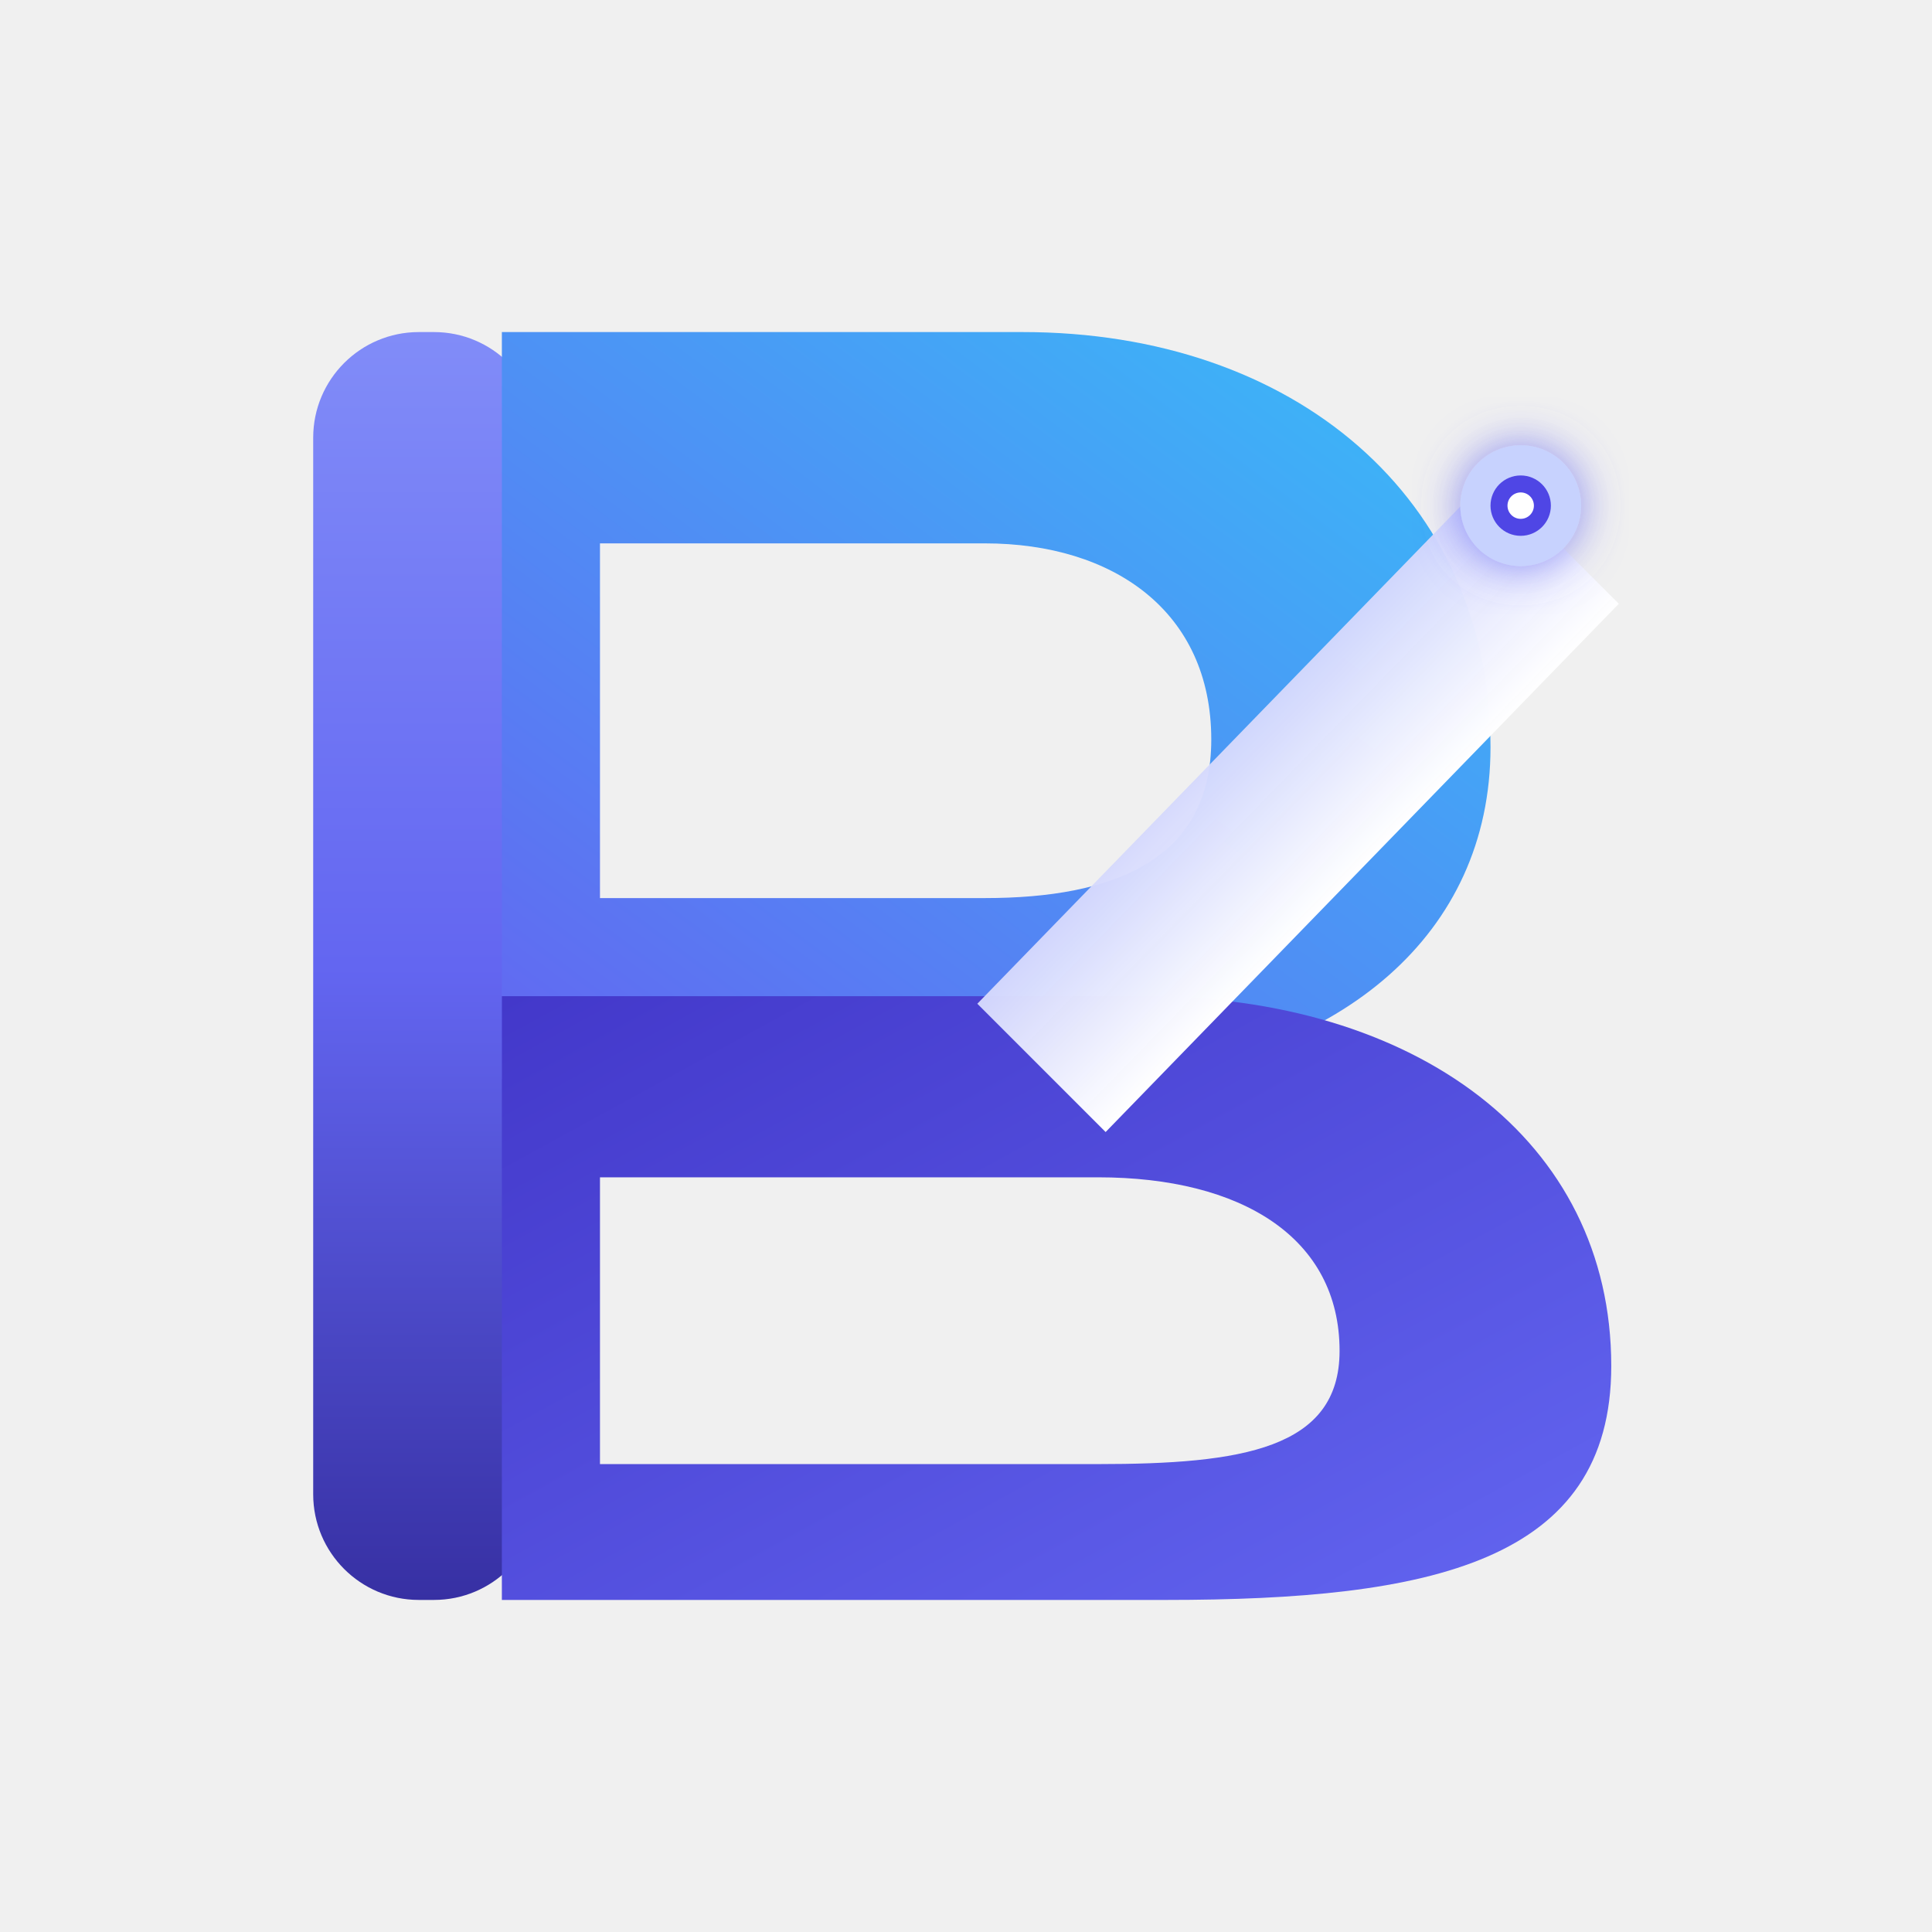
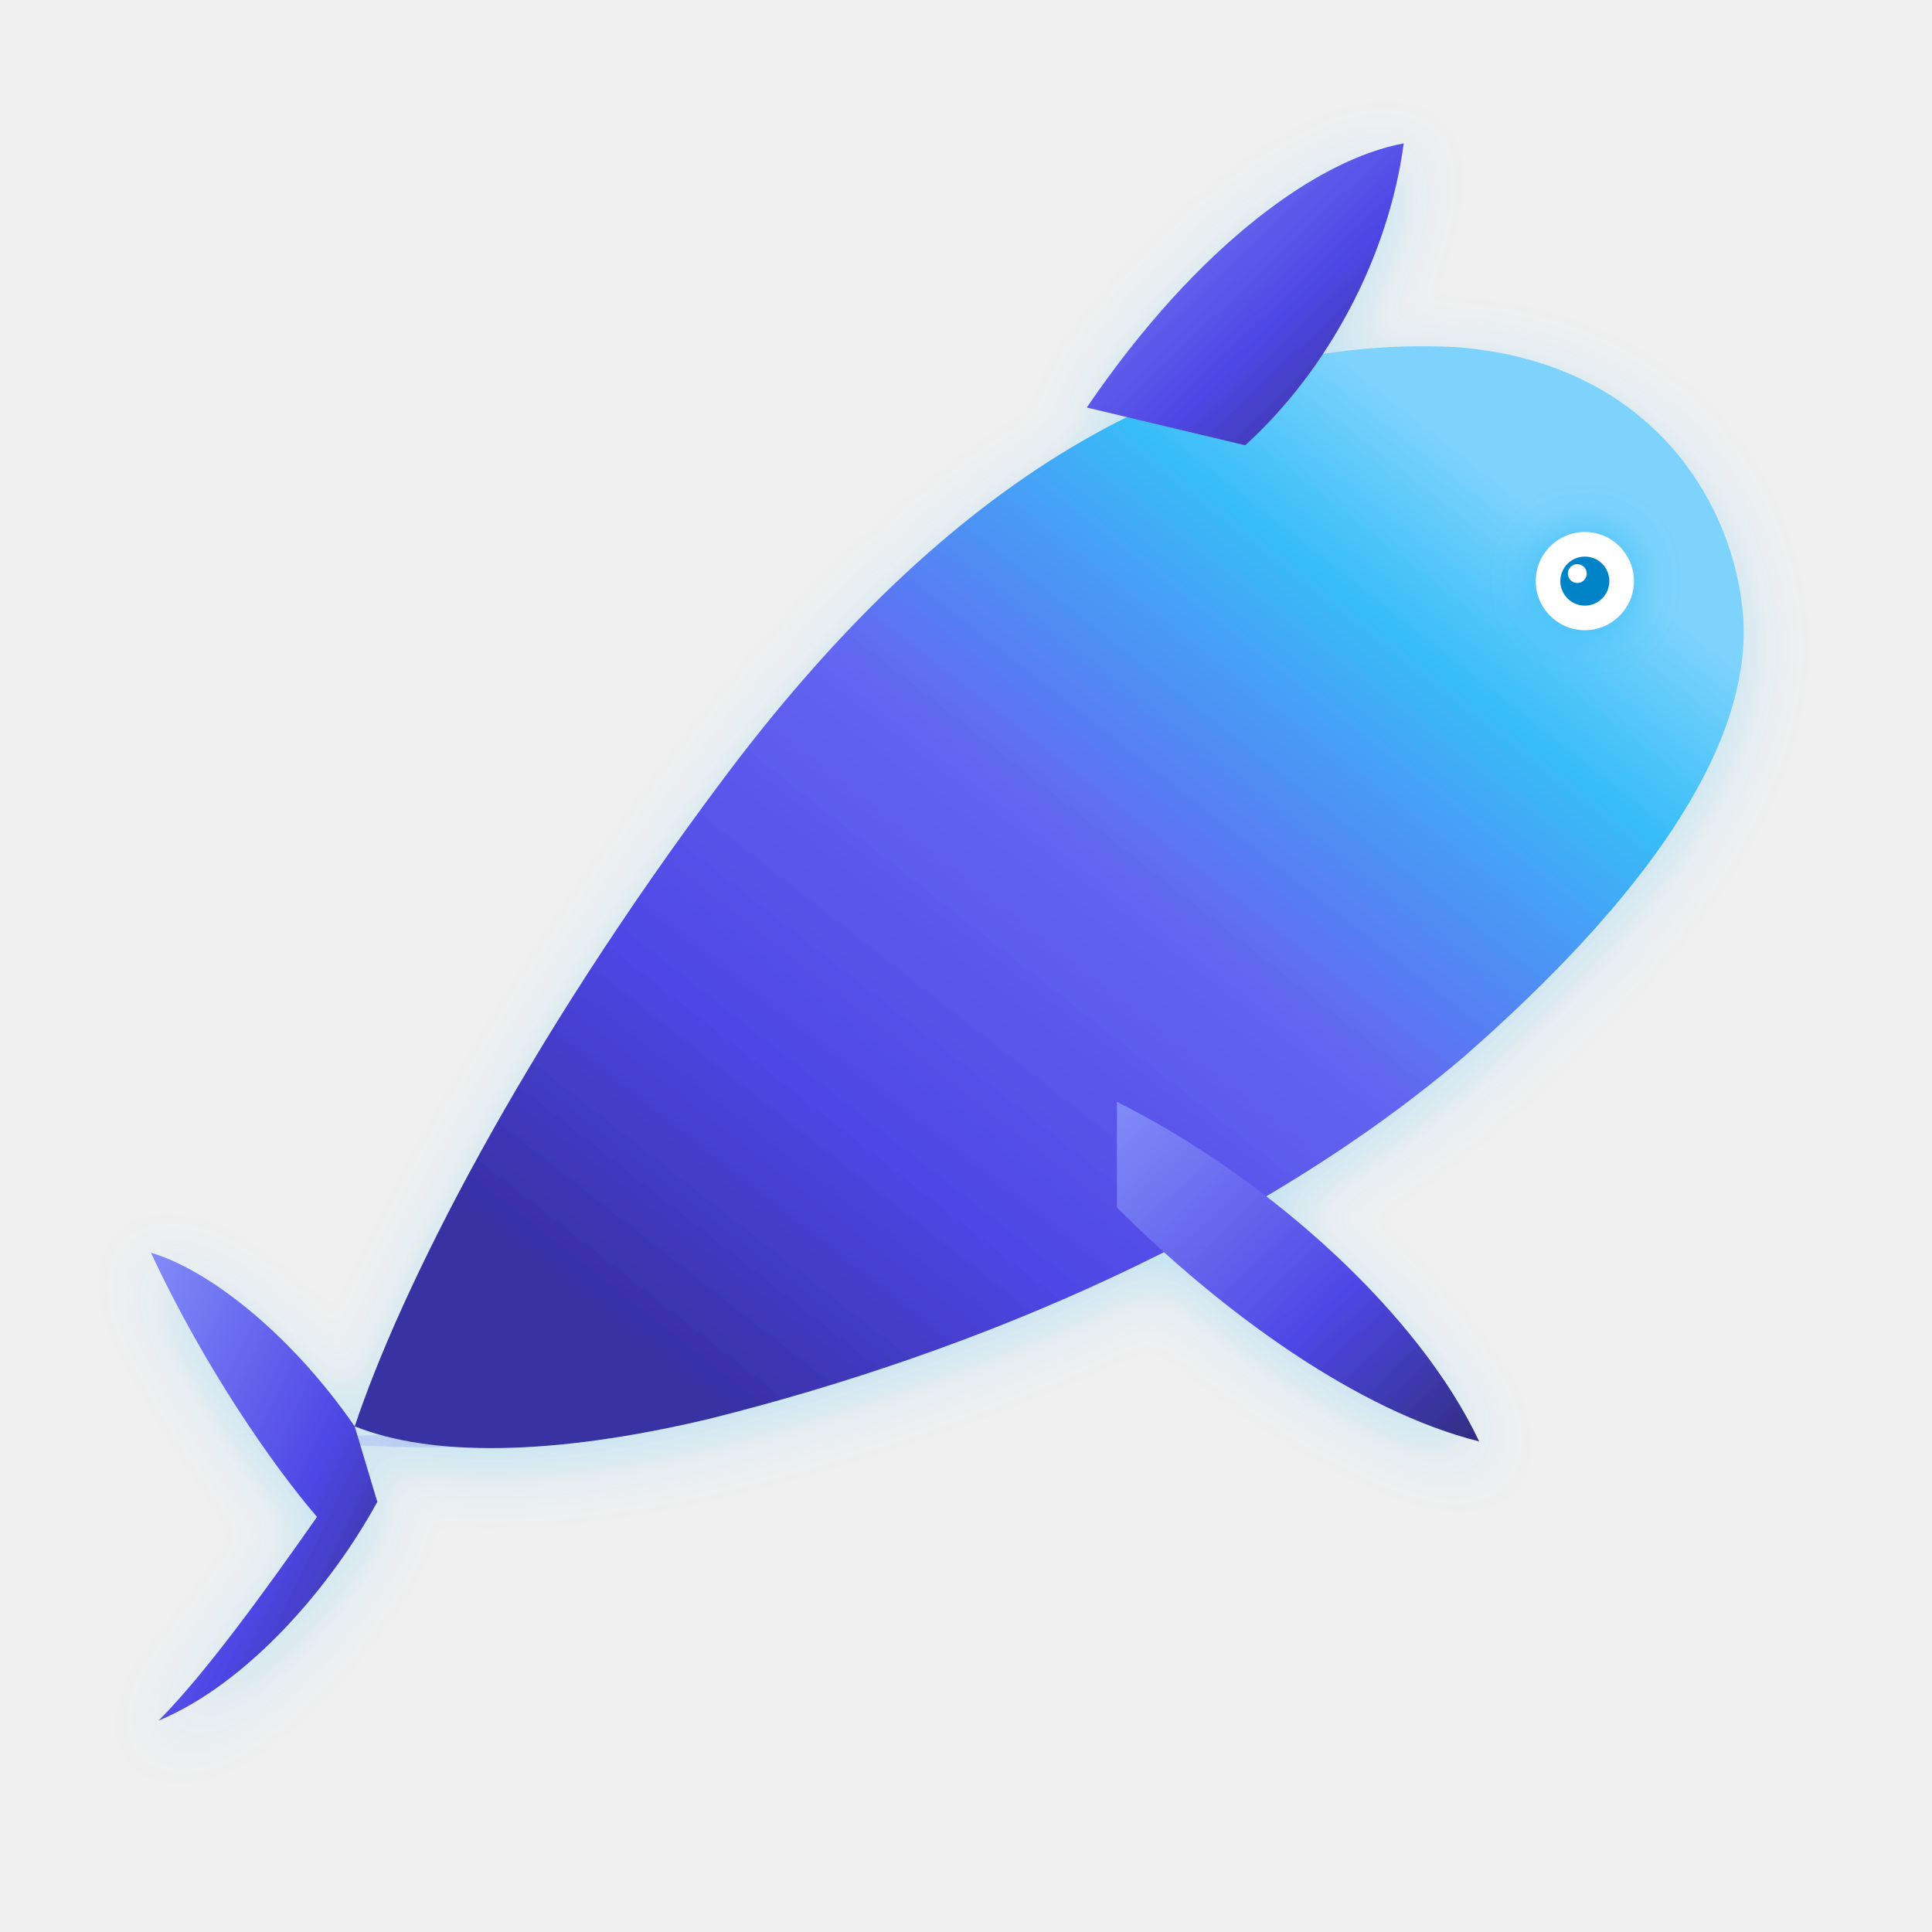
- <svg xmlns="http://www.w3.org/2000/svg" viewBox="0 0 512 512" width="512" height="512">
+ <svg xmlns="http://www.w3.org/2000/svg" viewBox="0 0 512 512" width="512" height="512" fill="none">
  <defs>
-     <linearGradient id="amberWing" x1="0%" y1="100%" x2="100%" y2="0%">
-       <stop offset="0%" stop-color="#6366f1" />
-       <stop offset="100%" stop-color="#38bdf8" />
-     </linearGradient>
-     <linearGradient id="cobaltWing" x1="0%" y1="0%" x2="100%" y2="100%">
-       <stop offset="0%" stop-color="#4338ca" />
-       <stop offset="100%" stop-color="#6366f1" />
-     </linearGradient>
-     <linearGradient id="spineGrad" x1="0%" y1="0%" x2="0%" y2="100%">
-       <stop offset="0%" stop-color="#818cf8" />
-       <stop offset="50%" stop-color="#6366f1" />
-       <stop offset="100%" stop-color="#3730a3" />
-     </linearGradient>
-     <linearGradient id="viewRay" x1="0%" y1="0%" x2="100%" y2="100%">
-       <stop offset="0%" stop-color="#818cf8" stop-opacity="0.9" />
-       <stop offset="60%" stop-color="#ffffff" />
+     <linearGradient id="botoBody" x1="15%" y1="85%" x2="85%" y2="15%">
+       <stop offset="0%" stop-color="#3730a3" />
+       <stop offset="25%" stop-color="#4f46e5" />
+       <stop offset="55%" stop-color="#6366f1" />
+       <stop offset="85%" stop-color="#38bdf8" />
      <stop offset="100%" stop-color="#7dd3fc" />
    </linearGradient>
-     <filter id="beaconAura" x="-40%" y="-40%" width="180%" height="180%">
-       <feDropShadow dx="0" dy="0" stdDeviation="6" flood-color="#6366f1" flood-opacity="0.75" />
+     <linearGradient id="botoAccent" x1="0%" y1="0%" x2="100%" y2="100%">
+       <stop offset="0%" stop-color="#818cf8" />
+       <stop offset="60%" stop-color="#4f46e5" />
+       <stop offset="100%" stop-color="#312e81" />
+     </linearGradient>
+     <linearGradient id="timelineHorizon" x1="0%" y1="50%" x2="100%" y2="50%">
+       <stop offset="0%" stop-color="#6366f1" stop-opacity="0.1" />
+       <stop offset="50%" stop-color="#6366f1" stop-opacity="0.6" />
+       <stop offset="85%" stop-color="#38bdf8" stop-opacity="0.95" />
+       <stop offset="100%" stop-color="#ffffff" />
+     </linearGradient>
+     <filter id="eyeGlow" x="-100%" y="-100%" width="300%" height="300%">
+       <feDropShadow dx="0" dy="0" stdDeviation="6" flood-color="#38bdf8" flood-opacity="1" />
+     </filter>
+     <filter id="botoElevation" x="-25%" y="-25%" width="150%" height="150%">
+       <feDropShadow dx="0" dy="16" stdDeviation="24" flood-color="#4f46e5" flood-opacity="0.42" />
+       <feDropShadow dx="0" dy="4" stdDeviation="8" flood-color="#38bdf8" flood-opacity="0.28" />
    </filter>
  </defs>
-   <g transform="translate(7, 0)">
-     <rect x="76" y="88" width="60" height="336" rx="28" fill="url(#spineGrad)" />
-     <path fill-rule="evenodd" clip-rule="evenodd" d="M 126 88               L 264 88               C 336 88, 388 132, 388 198               C 388 248, 348 280, 292 286               L 126 286               Z              M 152 144               L 254 144               C 288 144, 314 162, 314 196               C 314 228, 288 238, 254 238               L 152 238               Z" fill="url(#amberWing)" />
-     <path fill-rule="evenodd" clip-rule="evenodd" d="M 126 264               L 296 264               C 368 264, 420 302, 420 362               C 420 414, 372 424, 302 424               L 126 424               Z              M 152 312               L 284 312               C 322 312, 348 328, 348 358               C 348 384, 322 388, 284 388               L 152 388               Z" fill="url(#cobaltWing)" />
-     <polygon points="252,266 388,126 422,160 286,300" fill="url(#viewRay)" />
-     <circle cx="396" cy="134" r="16" fill="#c7d2fe" filter="url(#beaconAura)" />
-     <circle cx="396" cy="134" r="8" fill="#4f46e5" />
-     <circle cx="396" cy="134" r="3.5" fill="#ffffff" />
+   <g filter="url(#botoElevation)">
+     <path d="M 64 380              C 152 384, 230 366, 314 312              C 380 270, 426 216, 452 172              C 424 228, 364 292, 284 336              C 204 380, 136 390, 64 380              Z" fill="url(#timelineHorizon)" />
+     <path d="M 94 378              C 106 342, 138 278, 192 206              C 246 134, 310 88, 386 92              C 438 96, 460 134, 462 164              C 464 198, 436 238, 388 280              C 334 326, 260 358, 188 376              C 146 386, 114 386, 94 378              Z" fill="url(#botoBody)" />
+     <path d="M 288 108              C 318 64, 350 42, 372 38              C 368 68, 352 98, 330 118              Z" fill="url(#botoAccent)" />
+     <path d="M 296 292              C 336 312, 376 348, 392 382              C 360 374, 324 348, 296 320              Z" fill="url(#botoAccent)" />
+     <path d="M 94 378              C 76 352, 54 336, 40 332              C 54 362, 72 388, 84 402              C 70 422, 54 444, 42 456              C 66 446, 88 420, 100 398              Z" fill="url(#botoAccent)" />
+     <circle cx="420" cy="154" r="13" fill="#ffffff" filter="url(#eyeGlow)" />
+     <circle cx="420" cy="154" r="6.5" fill="#0284c7" />
+     <circle cx="418" cy="152" r="2.5" fill="#ffffff" />
  </g>
</svg>
